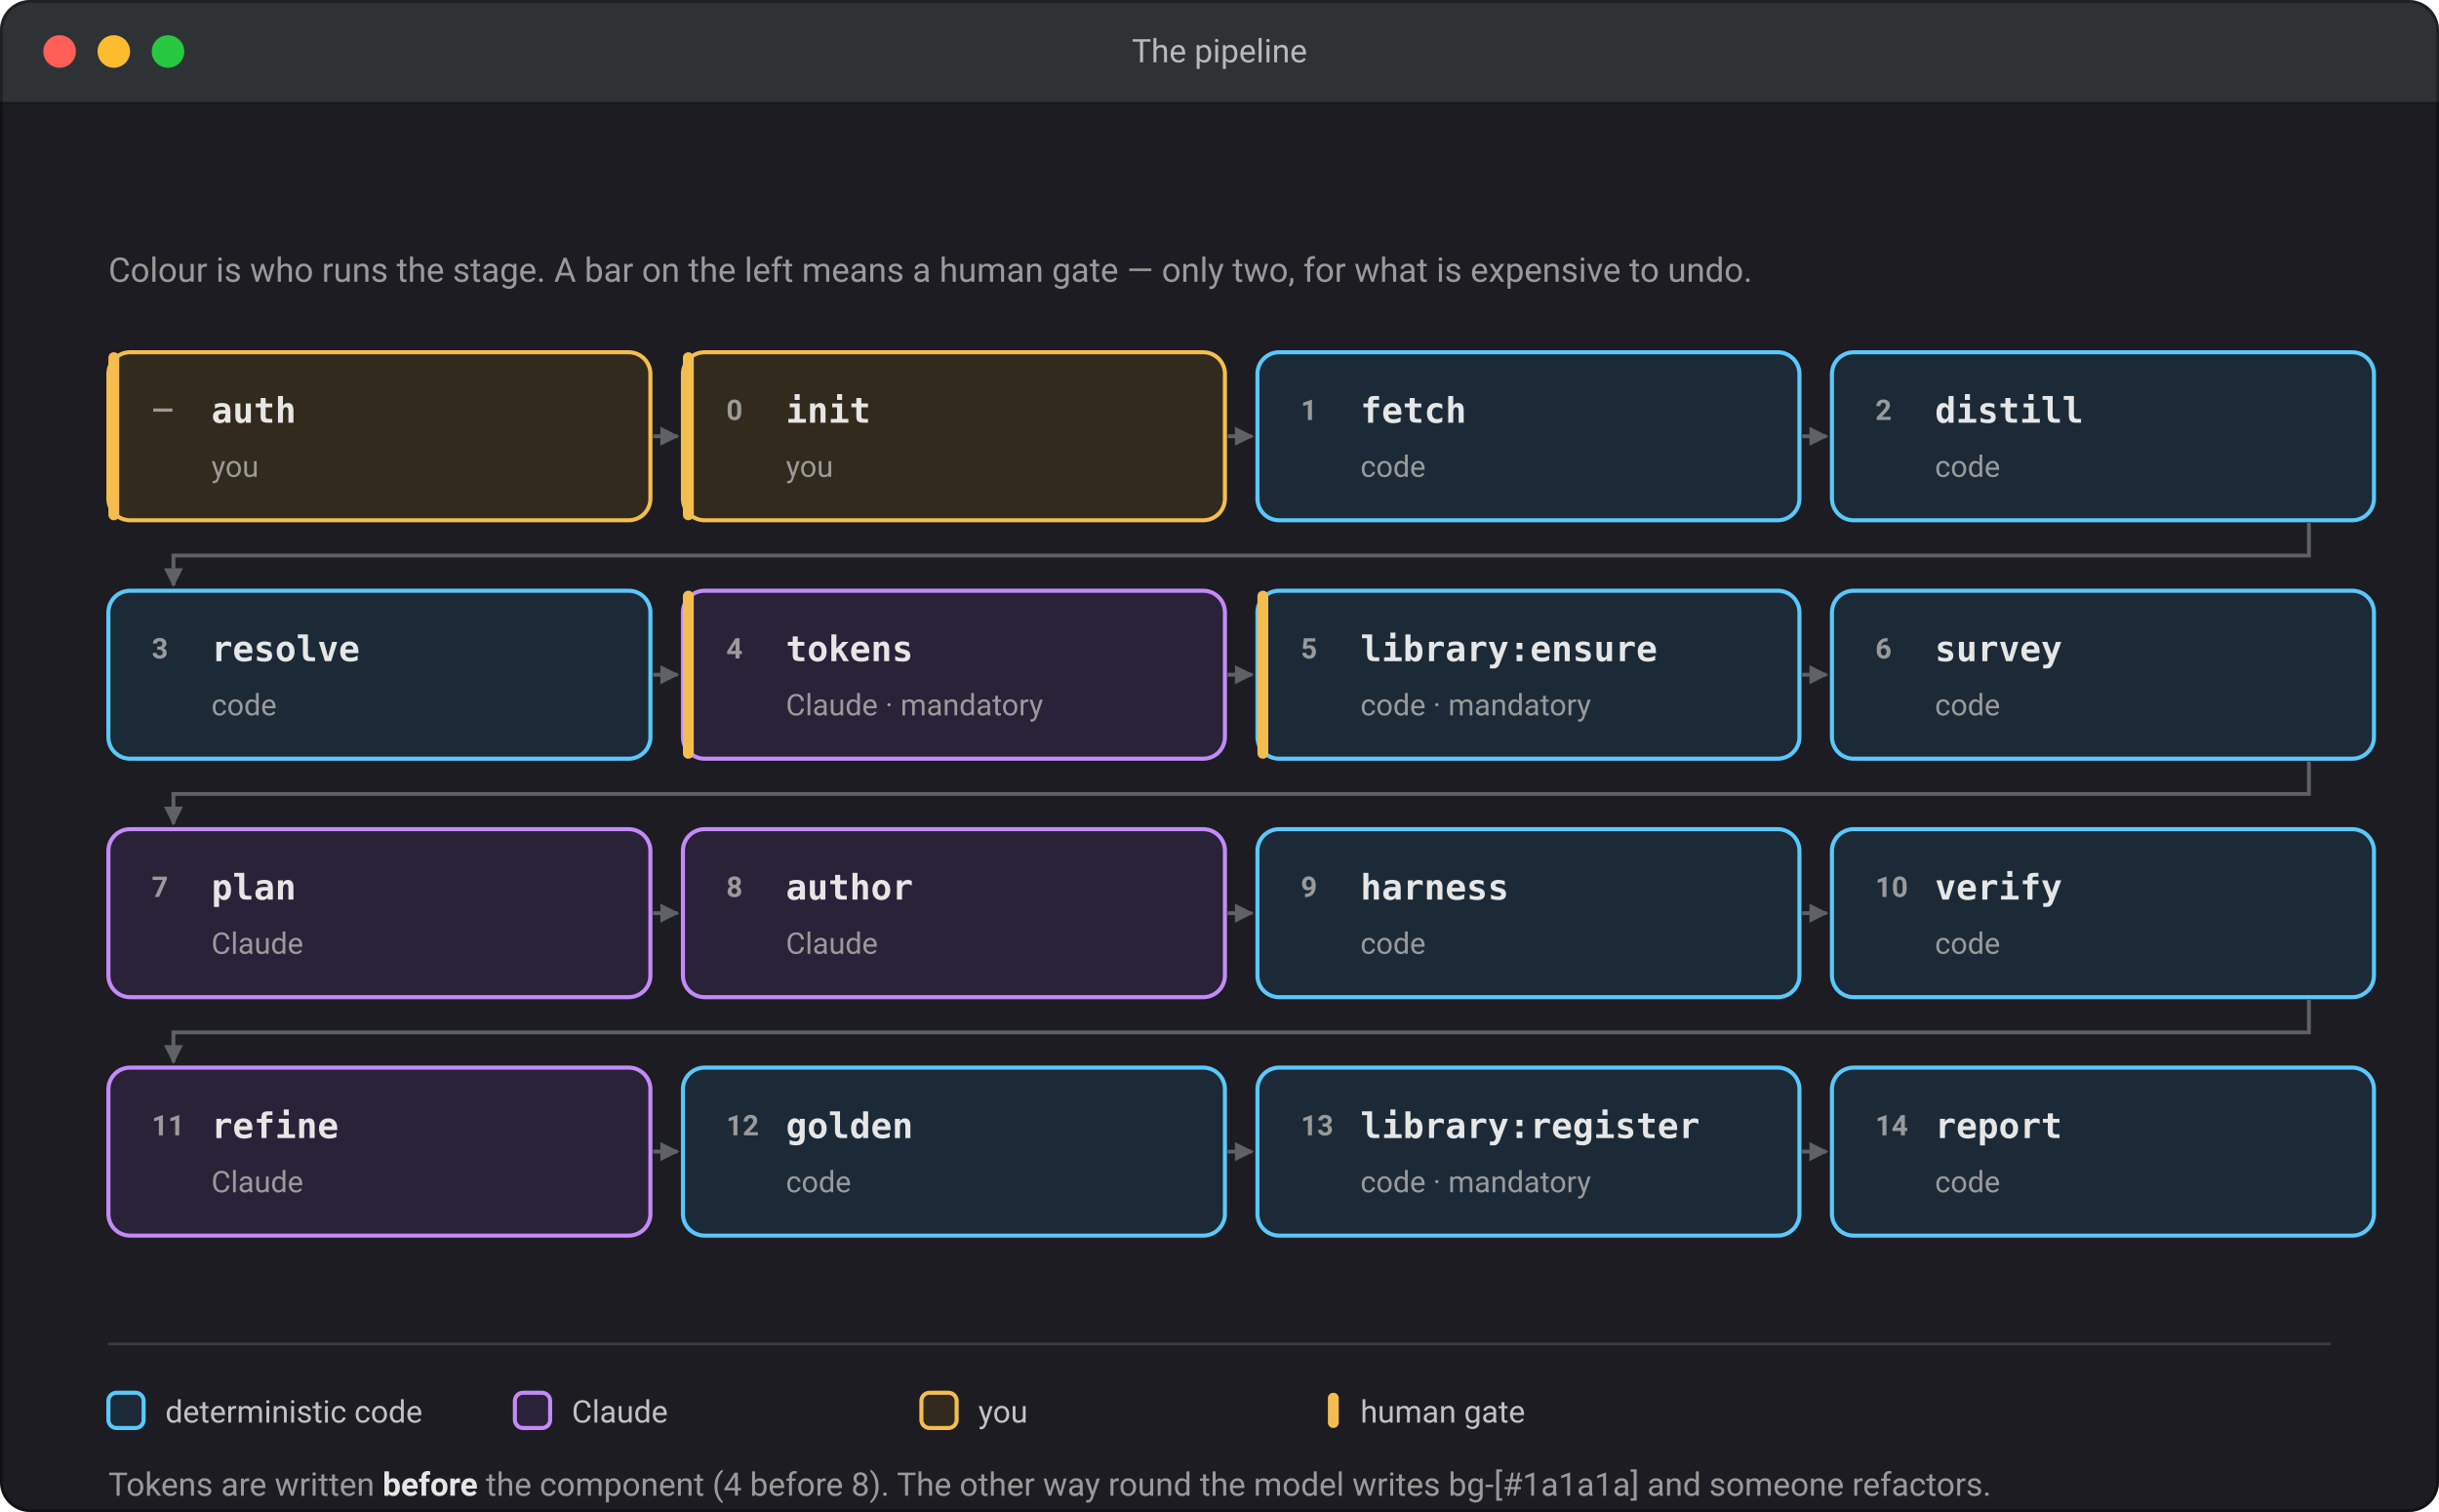
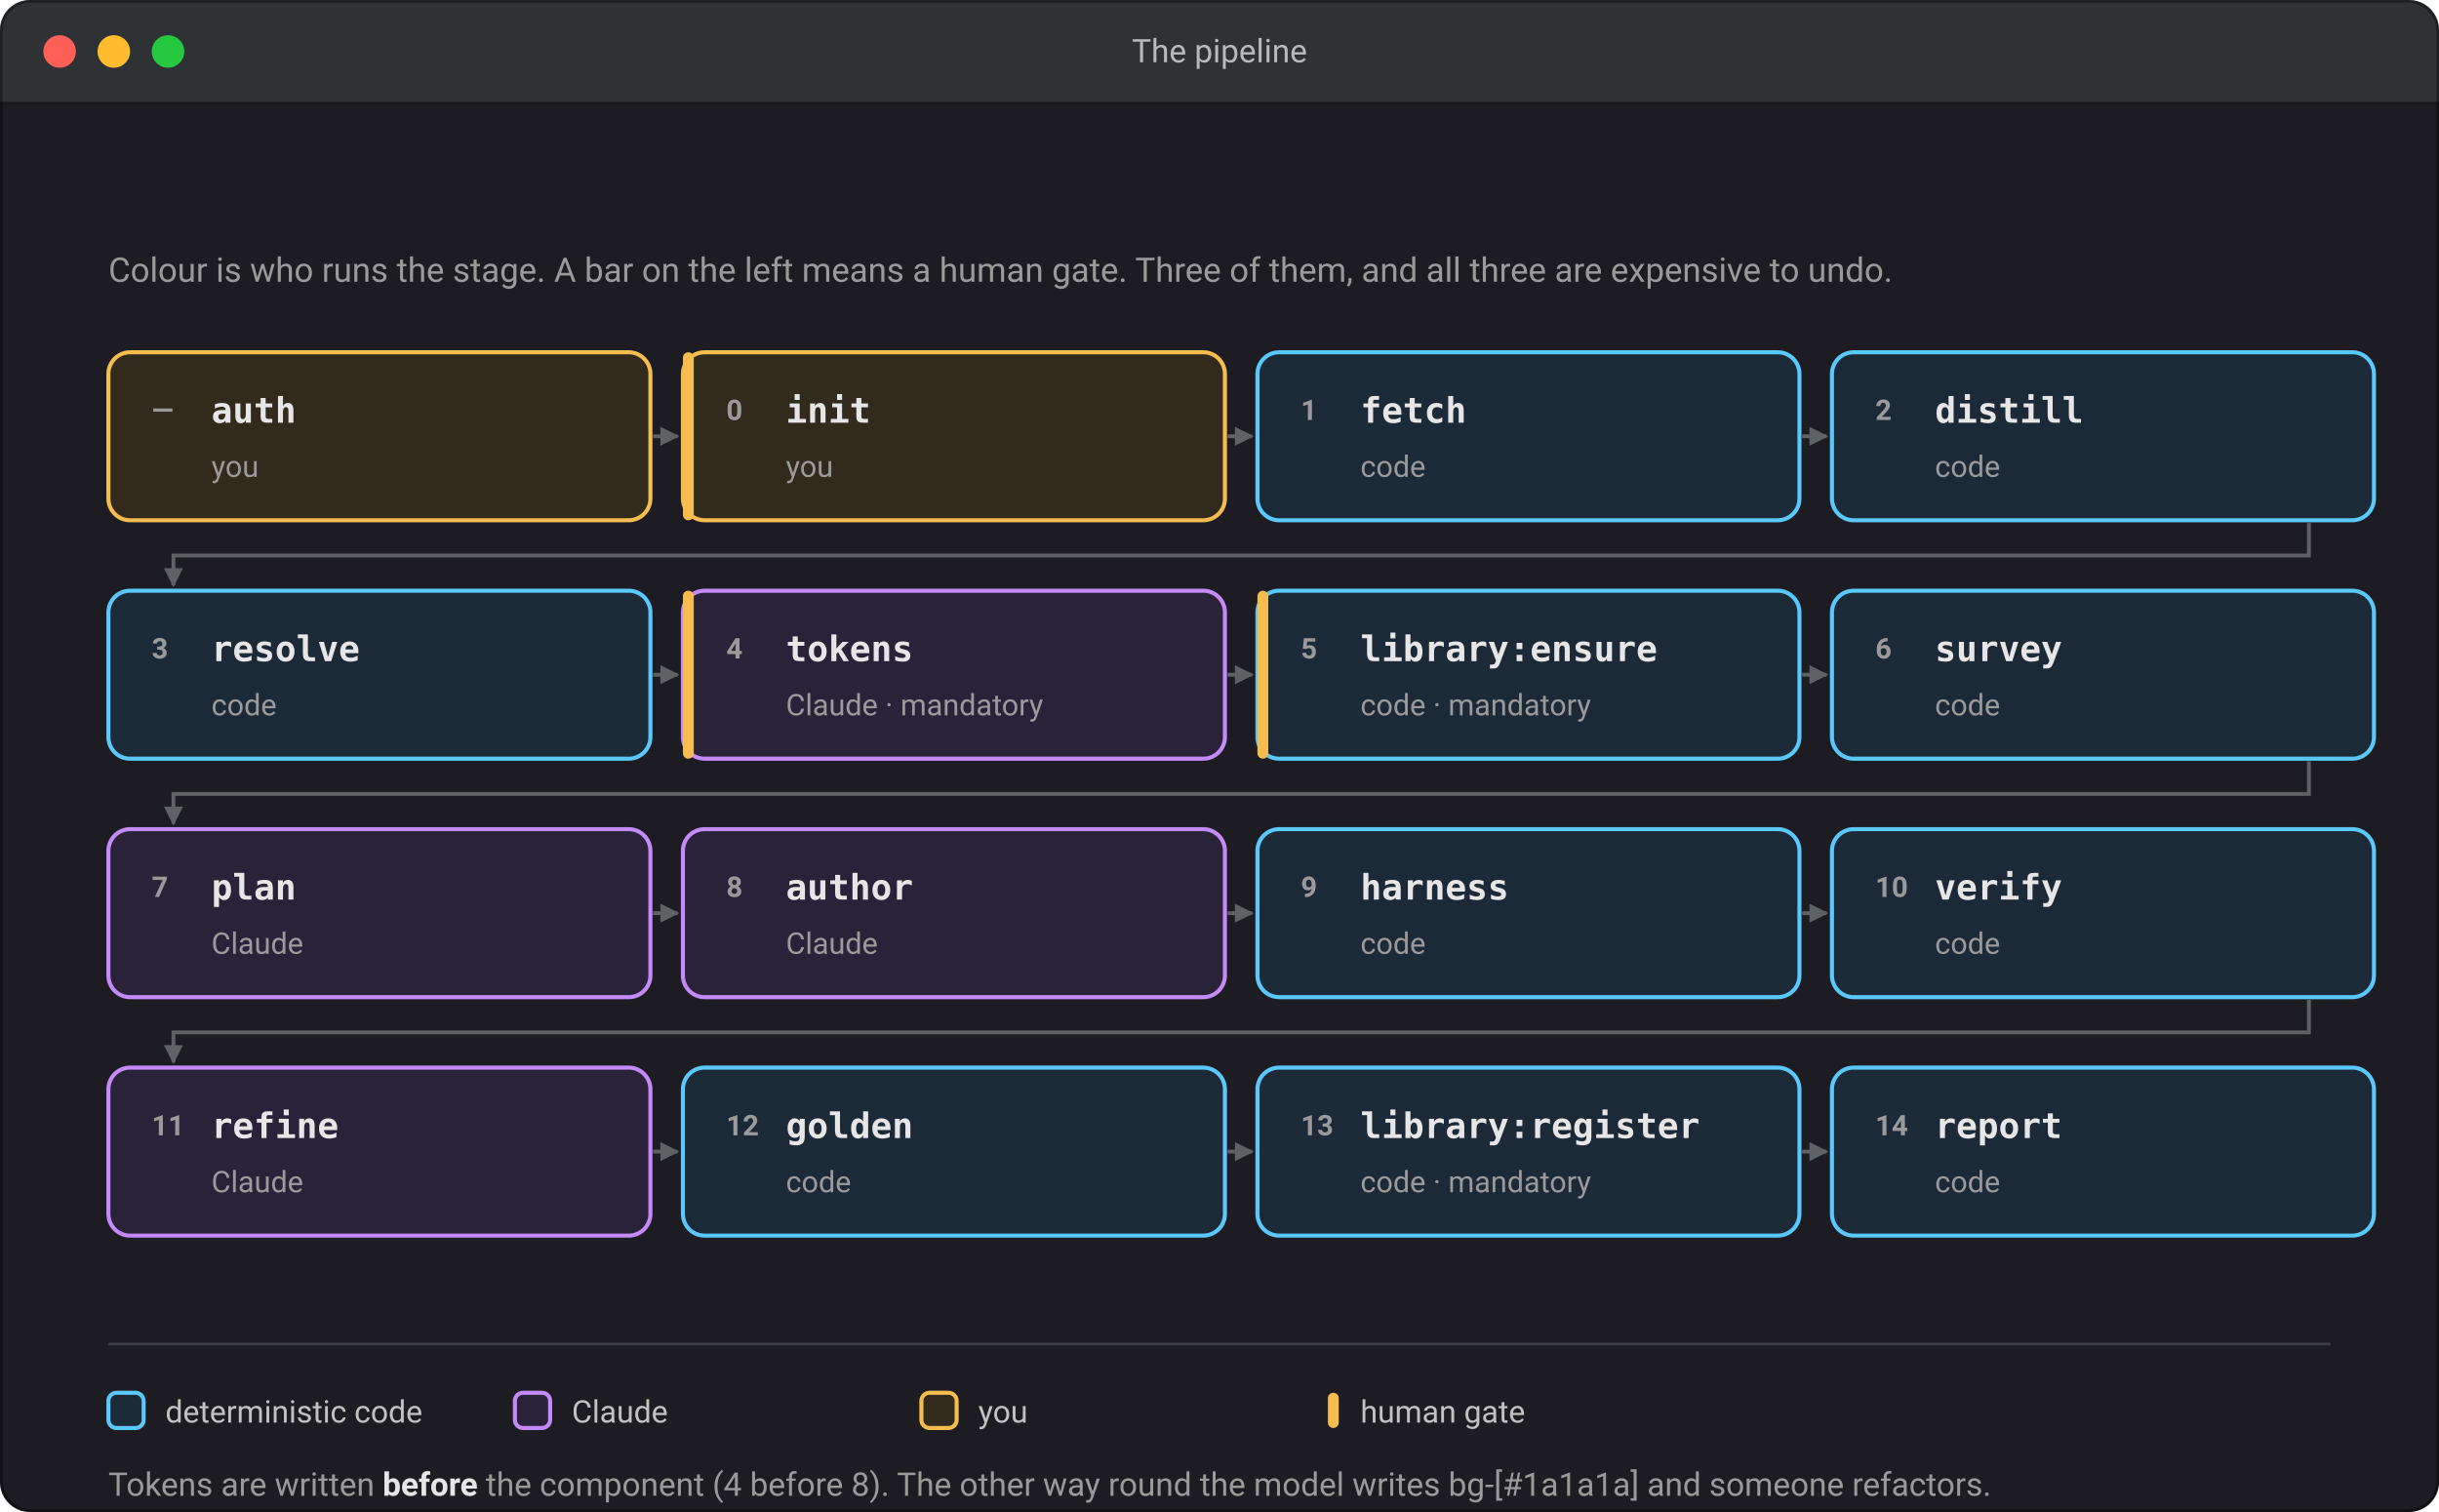
<svg xmlns="http://www.w3.org/2000/svg" viewBox="0 0 900 558" width="900" height="558" font-family="ui-sans-serif, -apple-system, BlinkMacSystemFont, Segoe UI, Roboto, sans-serif">
  <defs>
    <clipPath id="win">
      <rect x="0" y="0" width="900" height="558" rx="11" />
    </clipPath>
    <filter id="shadow" x="-10%" y="-10%" width="120%" height="130%">
      <feDropShadow dx="0" dy="6" stdDeviation="10" flood-color="#000" flood-opacity=".28" />
    </filter>
  </defs>
  <g clip-path="url(#win)" filter="url(#shadow)">
    <rect x="0" y="0" width="900" height="558" fill="#1d1f21" />
    <rect x="0" y="0" width="900" height="38" fill="#2f3134" />
    <circle cx="22" cy="19.0" r="6" fill="#ff5f57" />
    <circle cx="42" cy="19.0" r="6" fill="#febc2e" />
    <circle cx="62" cy="19.0" r="6" fill="#28c840" />
    <text x="450.0" y="23.0" font-size="12" fill="#b9b9b9" text-anchor="middle">The pipeline</text>
    <line x1="0" y1="38" x2="900" y2="38" stroke="#000" stroke-opacity=".35" />
    <g transform="translate(0 38)">
      <defs>
        <marker id="a" viewBox="0 0 10 10" refX="9" refY="5" markerWidth="5" markerHeight="5" orient="auto-start-reverse">
          <path d="M0 0 L10 5 L0 10 z" fill="#5f6265" />
        </marker>
      </defs>
-       <text x="40" y="66" font-size="12.5" fill="#9a9a9a">Colour is who runs the stage. A bar on the left means a human gate — only two, for what is expensive to undo.</text>
+       <text x="40" y="66" font-size="12.5" fill="#9a9a9a">Colour is who runs the stage. A bar on the left means a human gate. Three of them, and all three are expensive to undo.</text>
      <rect x="40" y="92" width="200" height="62" rx="8" fill="#33291a" stroke="#f5bd4f" stroke-width="1.5" />
-       <rect x="40" y="92" width="4" height="62" rx="2" fill="#f5bd4f" />
      <text x="56" y="117" font-size="10.5" font-weight="700" fill="#9a9a9a">—</text>
      <text x="78" y="118" font-size="13" font-weight="600" font-family="ui-monospace, SFMono-Regular, Menlo, monospace" fill="#e6e6e6">auth</text>
      <text x="78" y="138" font-size="11" fill="#9a9a9a">you</text>
      <line x1="241" y1="123.0" x2="250" y2="123.0" stroke="#5f6265" stroke-width="1.4" marker-end="url(#a)" />
      <rect x="252" y="92" width="200" height="62" rx="8" fill="#33291a" stroke="#f5bd4f" stroke-width="1.5" />
      <rect x="252" y="92" width="4" height="62" rx="2" fill="#f5bd4f" />
      <text x="268" y="117" font-size="10.5" font-weight="700" fill="#9a9a9a">0</text>
      <text x="290" y="118" font-size="13" font-weight="600" font-family="ui-monospace, SFMono-Regular, Menlo, monospace" fill="#e6e6e6">init</text>
      <text x="290" y="138" font-size="11" fill="#9a9a9a">you</text>
      <line x1="453" y1="123.0" x2="462" y2="123.0" stroke="#5f6265" stroke-width="1.4" marker-end="url(#a)" />
      <rect x="464" y="92" width="200" height="62" rx="8" fill="#1b2a38" stroke="#5ac8fa" stroke-width="1.5" />
      <text x="480" y="117" font-size="10.5" font-weight="700" fill="#9a9a9a">1</text>
      <text x="502" y="118" font-size="13" font-weight="600" font-family="ui-monospace, SFMono-Regular, Menlo, monospace" fill="#e6e6e6">fetch</text>
      <text x="502" y="138" font-size="11" fill="#9a9a9a">code</text>
      <line x1="665" y1="123.0" x2="674" y2="123.0" stroke="#5f6265" stroke-width="1.4" marker-end="url(#a)" />
      <rect x="676" y="92" width="200" height="62" rx="8" fill="#1b2a38" stroke="#5ac8fa" stroke-width="1.5" />
      <text x="692" y="117" font-size="10.5" font-weight="700" fill="#9a9a9a">2</text>
      <text x="714" y="118" font-size="13" font-weight="600" font-family="ui-monospace, SFMono-Regular, Menlo, monospace" fill="#e6e6e6">distill</text>
      <text x="714" y="138" font-size="11" fill="#9a9a9a">code</text>
      <path d="M852 155 L852 167 L64 167 L64 178" fill="none" stroke="#5f6265" stroke-width="1.4" marker-end="url(#a)" />
      <rect x="40" y="180" width="200" height="62" rx="8" fill="#1b2a38" stroke="#5ac8fa" stroke-width="1.5" />
      <text x="56" y="205" font-size="10.5" font-weight="700" fill="#9a9a9a">3</text>
      <text x="78" y="206" font-size="13" font-weight="600" font-family="ui-monospace, SFMono-Regular, Menlo, monospace" fill="#e6e6e6">resolve</text>
      <text x="78" y="226" font-size="11" fill="#9a9a9a">code</text>
      <line x1="241" y1="211.0" x2="250" y2="211.0" stroke="#5f6265" stroke-width="1.4" marker-end="url(#a)" />
      <rect x="252" y="180" width="200" height="62" rx="8" fill="#2a2338" stroke="#c58af9" stroke-width="1.5" />
      <rect x="252" y="180" width="4" height="62" rx="2" fill="#f5bd4f" />
      <text x="268" y="205" font-size="10.5" font-weight="700" fill="#9a9a9a">4</text>
      <text x="290" y="206" font-size="13" font-weight="600" font-family="ui-monospace, SFMono-Regular, Menlo, monospace" fill="#e6e6e6">tokens</text>
      <text x="290" y="226" font-size="11" fill="#9a9a9a">Claude  ·  mandatory</text>
      <line x1="453" y1="211.0" x2="462" y2="211.0" stroke="#5f6265" stroke-width="1.4" marker-end="url(#a)" />
      <rect x="464" y="180" width="200" height="62" rx="8" fill="#1b2a38" stroke="#5ac8fa" stroke-width="1.5" />
      <rect x="464" y="180" width="4" height="62" rx="2" fill="#f5bd4f" />
      <text x="480" y="205" font-size="10.5" font-weight="700" fill="#9a9a9a">5</text>
      <text x="502" y="206" font-size="13" font-weight="600" font-family="ui-monospace, SFMono-Regular, Menlo, monospace" fill="#e6e6e6">library:ensure</text>
      <text x="502" y="226" font-size="11" fill="#9a9a9a">code  ·  mandatory</text>
      <line x1="665" y1="211.0" x2="674" y2="211.0" stroke="#5f6265" stroke-width="1.4" marker-end="url(#a)" />
      <rect x="676" y="180" width="200" height="62" rx="8" fill="#1b2a38" stroke="#5ac8fa" stroke-width="1.5" />
      <text x="692" y="205" font-size="10.5" font-weight="700" fill="#9a9a9a">6</text>
      <text x="714" y="206" font-size="13" font-weight="600" font-family="ui-monospace, SFMono-Regular, Menlo, monospace" fill="#e6e6e6">survey</text>
      <text x="714" y="226" font-size="11" fill="#9a9a9a">code</text>
      <path d="M852 243 L852 255 L64 255 L64 266" fill="none" stroke="#5f6265" stroke-width="1.4" marker-end="url(#a)" />
      <rect x="40" y="268" width="200" height="62" rx="8" fill="#2a2338" stroke="#c58af9" stroke-width="1.5" />
      <text x="56" y="293" font-size="10.5" font-weight="700" fill="#9a9a9a">7</text>
      <text x="78" y="294" font-size="13" font-weight="600" font-family="ui-monospace, SFMono-Regular, Menlo, monospace" fill="#e6e6e6">plan</text>
      <text x="78" y="314" font-size="11" fill="#9a9a9a">Claude</text>
      <line x1="241" y1="299.0" x2="250" y2="299.0" stroke="#5f6265" stroke-width="1.4" marker-end="url(#a)" />
      <rect x="252" y="268" width="200" height="62" rx="8" fill="#2a2338" stroke="#c58af9" stroke-width="1.5" />
      <text x="268" y="293" font-size="10.5" font-weight="700" fill="#9a9a9a">8</text>
      <text x="290" y="294" font-size="13" font-weight="600" font-family="ui-monospace, SFMono-Regular, Menlo, monospace" fill="#e6e6e6">author</text>
      <text x="290" y="314" font-size="11" fill="#9a9a9a">Claude</text>
      <line x1="453" y1="299.0" x2="462" y2="299.0" stroke="#5f6265" stroke-width="1.4" marker-end="url(#a)" />
      <rect x="464" y="268" width="200" height="62" rx="8" fill="#1b2a38" stroke="#5ac8fa" stroke-width="1.5" />
      <text x="480" y="293" font-size="10.5" font-weight="700" fill="#9a9a9a">9</text>
      <text x="502" y="294" font-size="13" font-weight="600" font-family="ui-monospace, SFMono-Regular, Menlo, monospace" fill="#e6e6e6">harness</text>
      <text x="502" y="314" font-size="11" fill="#9a9a9a">code</text>
      <line x1="665" y1="299.0" x2="674" y2="299.0" stroke="#5f6265" stroke-width="1.4" marker-end="url(#a)" />
      <rect x="676" y="268" width="200" height="62" rx="8" fill="#1b2a38" stroke="#5ac8fa" stroke-width="1.5" />
      <text x="692" y="293" font-size="10.5" font-weight="700" fill="#9a9a9a">10</text>
      <text x="714" y="294" font-size="13" font-weight="600" font-family="ui-monospace, SFMono-Regular, Menlo, monospace" fill="#e6e6e6">verify</text>
      <text x="714" y="314" font-size="11" fill="#9a9a9a">code</text>
      <path d="M852 331 L852 343 L64 343 L64 354" fill="none" stroke="#5f6265" stroke-width="1.4" marker-end="url(#a)" />
      <rect x="40" y="356" width="200" height="62" rx="8" fill="#2a2338" stroke="#c58af9" stroke-width="1.5" />
      <text x="56" y="381" font-size="10.5" font-weight="700" fill="#9a9a9a">11</text>
      <text x="78" y="382" font-size="13" font-weight="600" font-family="ui-monospace, SFMono-Regular, Menlo, monospace" fill="#e6e6e6">refine</text>
      <text x="78" y="402" font-size="11" fill="#9a9a9a">Claude</text>
      <line x1="241" y1="387.0" x2="250" y2="387.0" stroke="#5f6265" stroke-width="1.4" marker-end="url(#a)" />
      <rect x="252" y="356" width="200" height="62" rx="8" fill="#1b2a38" stroke="#5ac8fa" stroke-width="1.5" />
      <text x="268" y="381" font-size="10.5" font-weight="700" fill="#9a9a9a">12</text>
      <text x="290" y="382" font-size="13" font-weight="600" font-family="ui-monospace, SFMono-Regular, Menlo, monospace" fill="#e6e6e6">golden</text>
      <text x="290" y="402" font-size="11" fill="#9a9a9a">code</text>
      <line x1="453" y1="387.0" x2="462" y2="387.0" stroke="#5f6265" stroke-width="1.4" marker-end="url(#a)" />
      <rect x="464" y="356" width="200" height="62" rx="8" fill="#1b2a38" stroke="#5ac8fa" stroke-width="1.5" />
      <text x="480" y="381" font-size="10.5" font-weight="700" fill="#9a9a9a">13</text>
      <text x="502" y="382" font-size="13" font-weight="600" font-family="ui-monospace, SFMono-Regular, Menlo, monospace" fill="#e6e6e6">library:register</text>
      <text x="502" y="402" font-size="11" fill="#9a9a9a">code  ·  mandatory</text>
      <line x1="665" y1="387.0" x2="674" y2="387.0" stroke="#5f6265" stroke-width="1.4" marker-end="url(#a)" />
      <rect x="676" y="356" width="200" height="62" rx="8" fill="#1b2a38" stroke="#5ac8fa" stroke-width="1.5" />
      <text x="692" y="381" font-size="10.5" font-weight="700" fill="#9a9a9a">14</text>
      <text x="714" y="382" font-size="13" font-weight="600" font-family="ui-monospace, SFMono-Regular, Menlo, monospace" fill="#e6e6e6">report</text>
      <text x="714" y="402" font-size="11" fill="#9a9a9a">code</text>
      <line x1="40" y1="458" x2="860" y2="458" stroke="#3a3d41" stroke-width="1" />
      <rect x="40" y="476" width="13" height="13" rx="3" fill="#1b2a38" stroke="#5ac8fa" stroke-width="1.5" />
      <text x="61" y="487" font-size="11.5" fill="#c2c2c2">deterministic code</text>
      <rect x="190" y="476" width="13" height="13" rx="3" fill="#2a2338" stroke="#c58af9" stroke-width="1.5" />
      <text x="211" y="487" font-size="11.5" fill="#c2c2c2">Claude</text>
      <rect x="340" y="476" width="13" height="13" rx="3" fill="#33291a" stroke="#f5bd4f" stroke-width="1.5" />
      <text x="361" y="487" font-size="11.5" fill="#c2c2c2">you</text>
      <rect x="490" y="476" width="4" height="13" rx="2" fill="#f5bd4f" />
      <text x="502" y="487" font-size="11.5" fill="#c2c2c2">human gate</text>
      <text x="40" y="514" font-size="12" fill="#9a9a9a">Tokens are written <tspan font-weight="700" fill="#e6e6e6">before</tspan> the component (4 before 8). The other way round the model writes bg-[#1a1a1a] and someone refactors.</text>
    </g>
  </g>
  <rect x=".5" y=".5" width="899" height="557" rx="11" fill="none" stroke="#000" stroke-opacity=".35" />
</svg>
